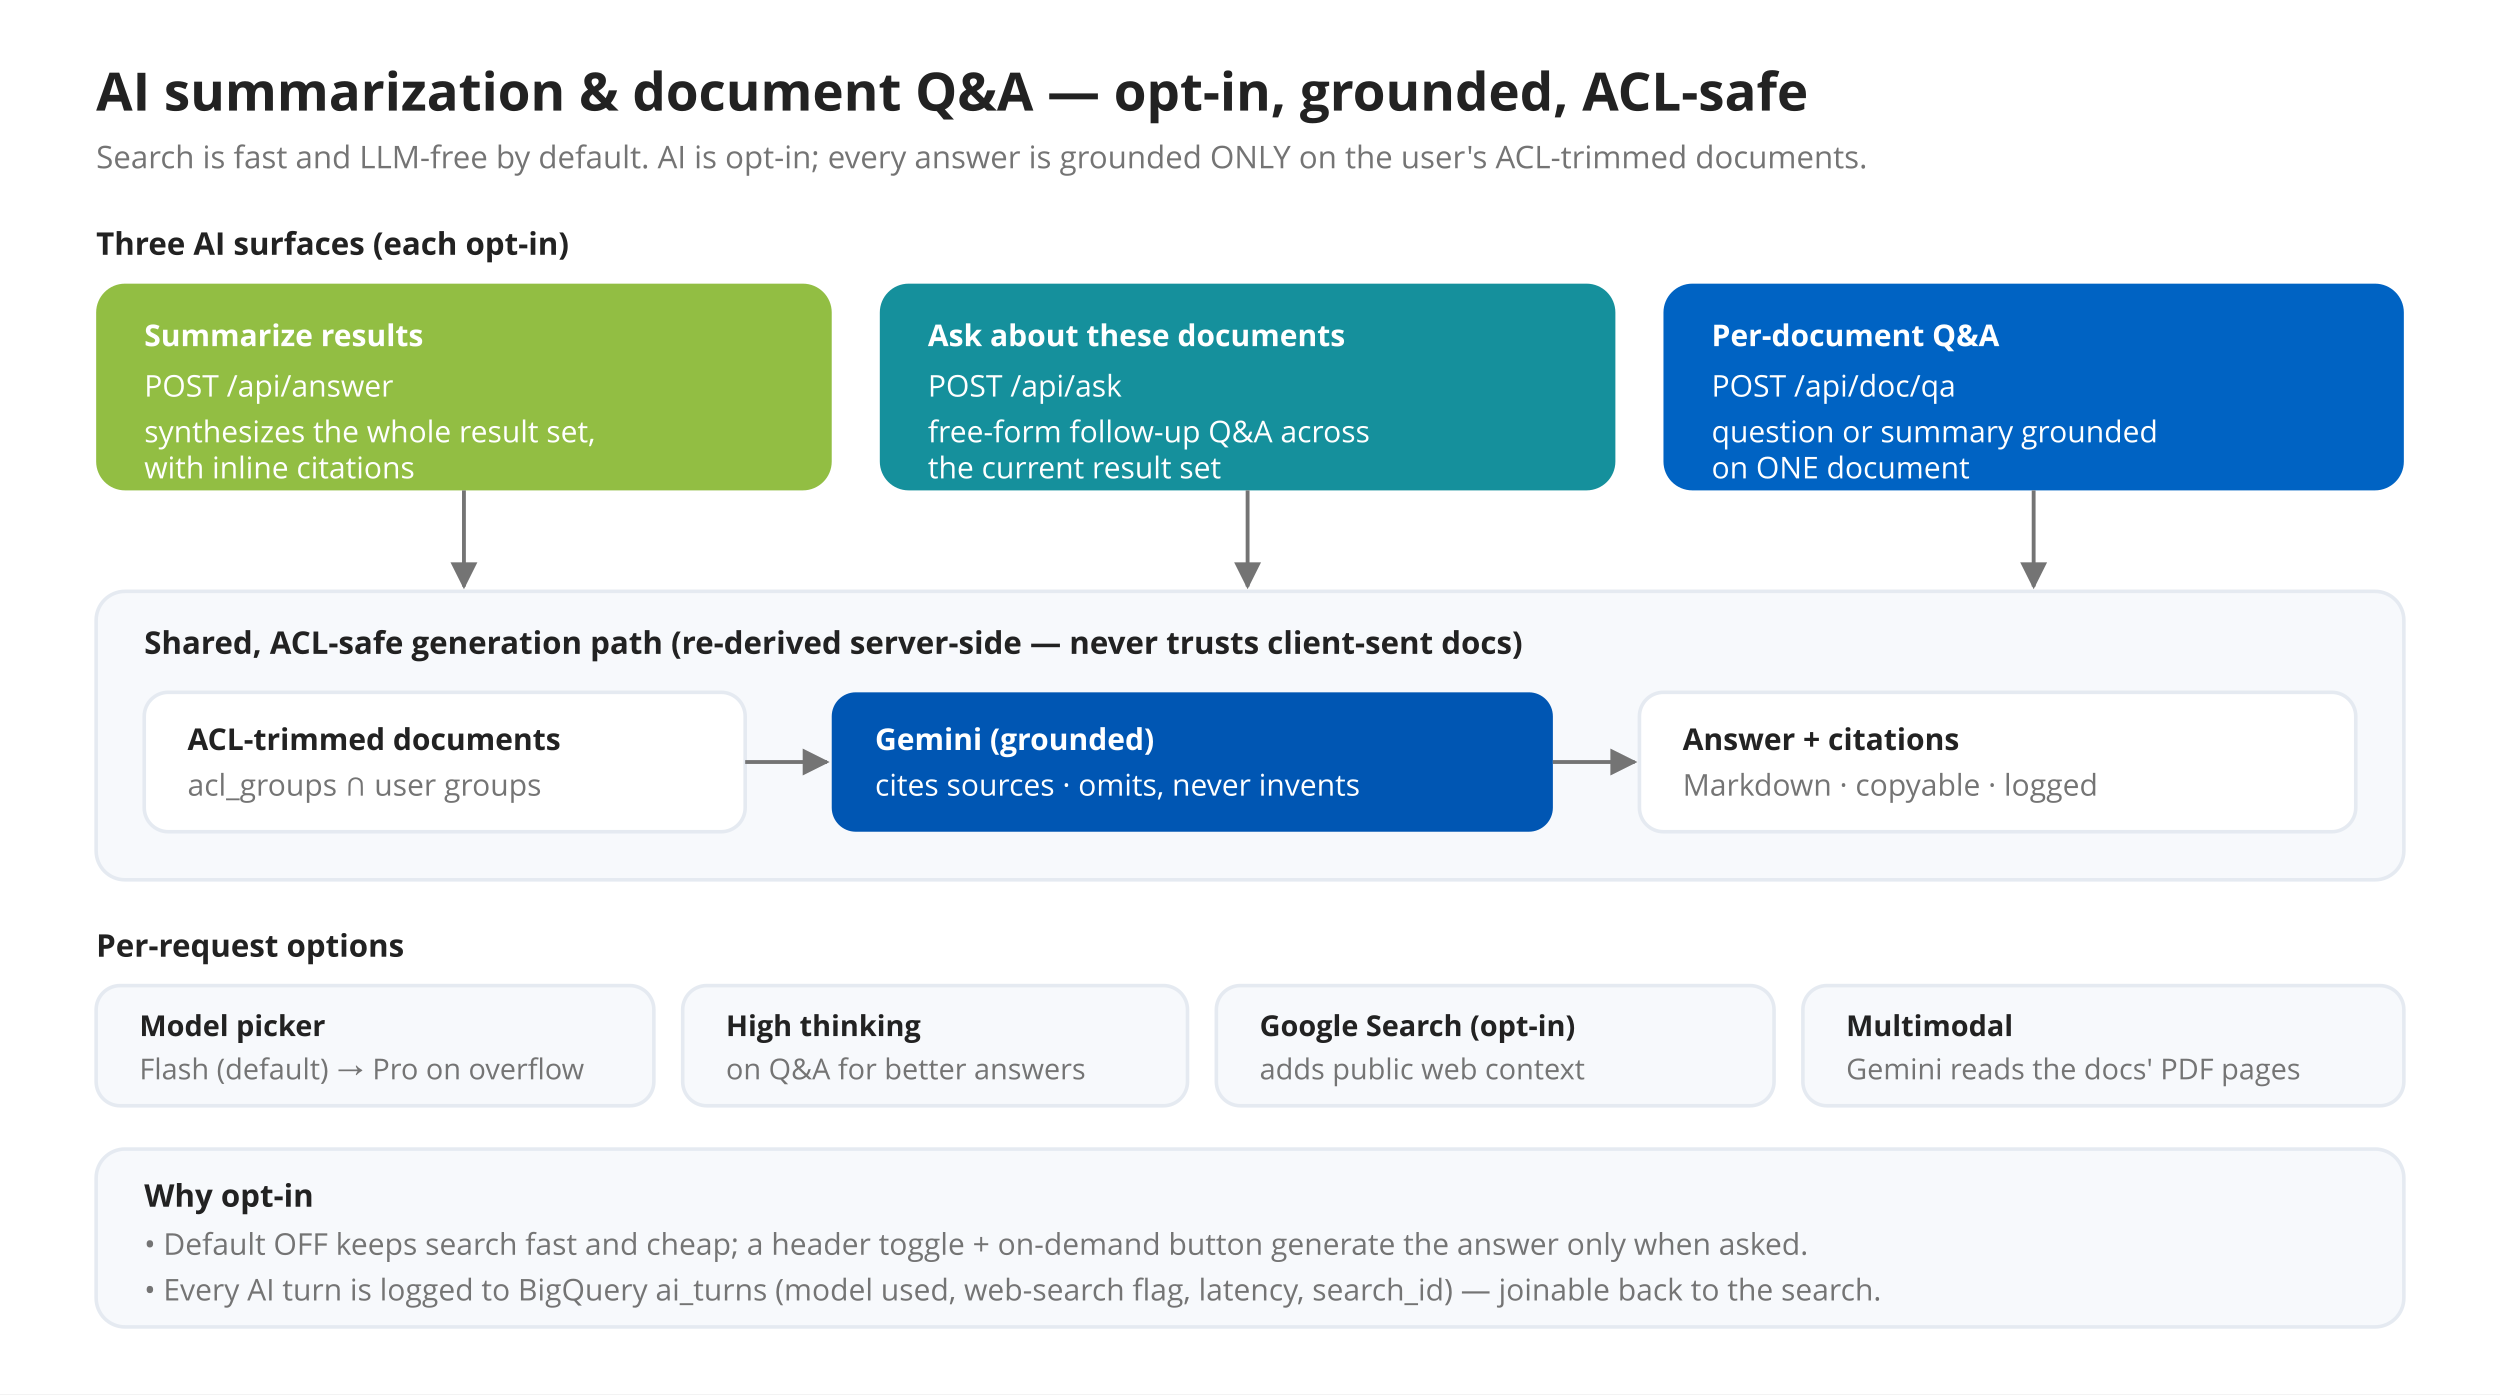
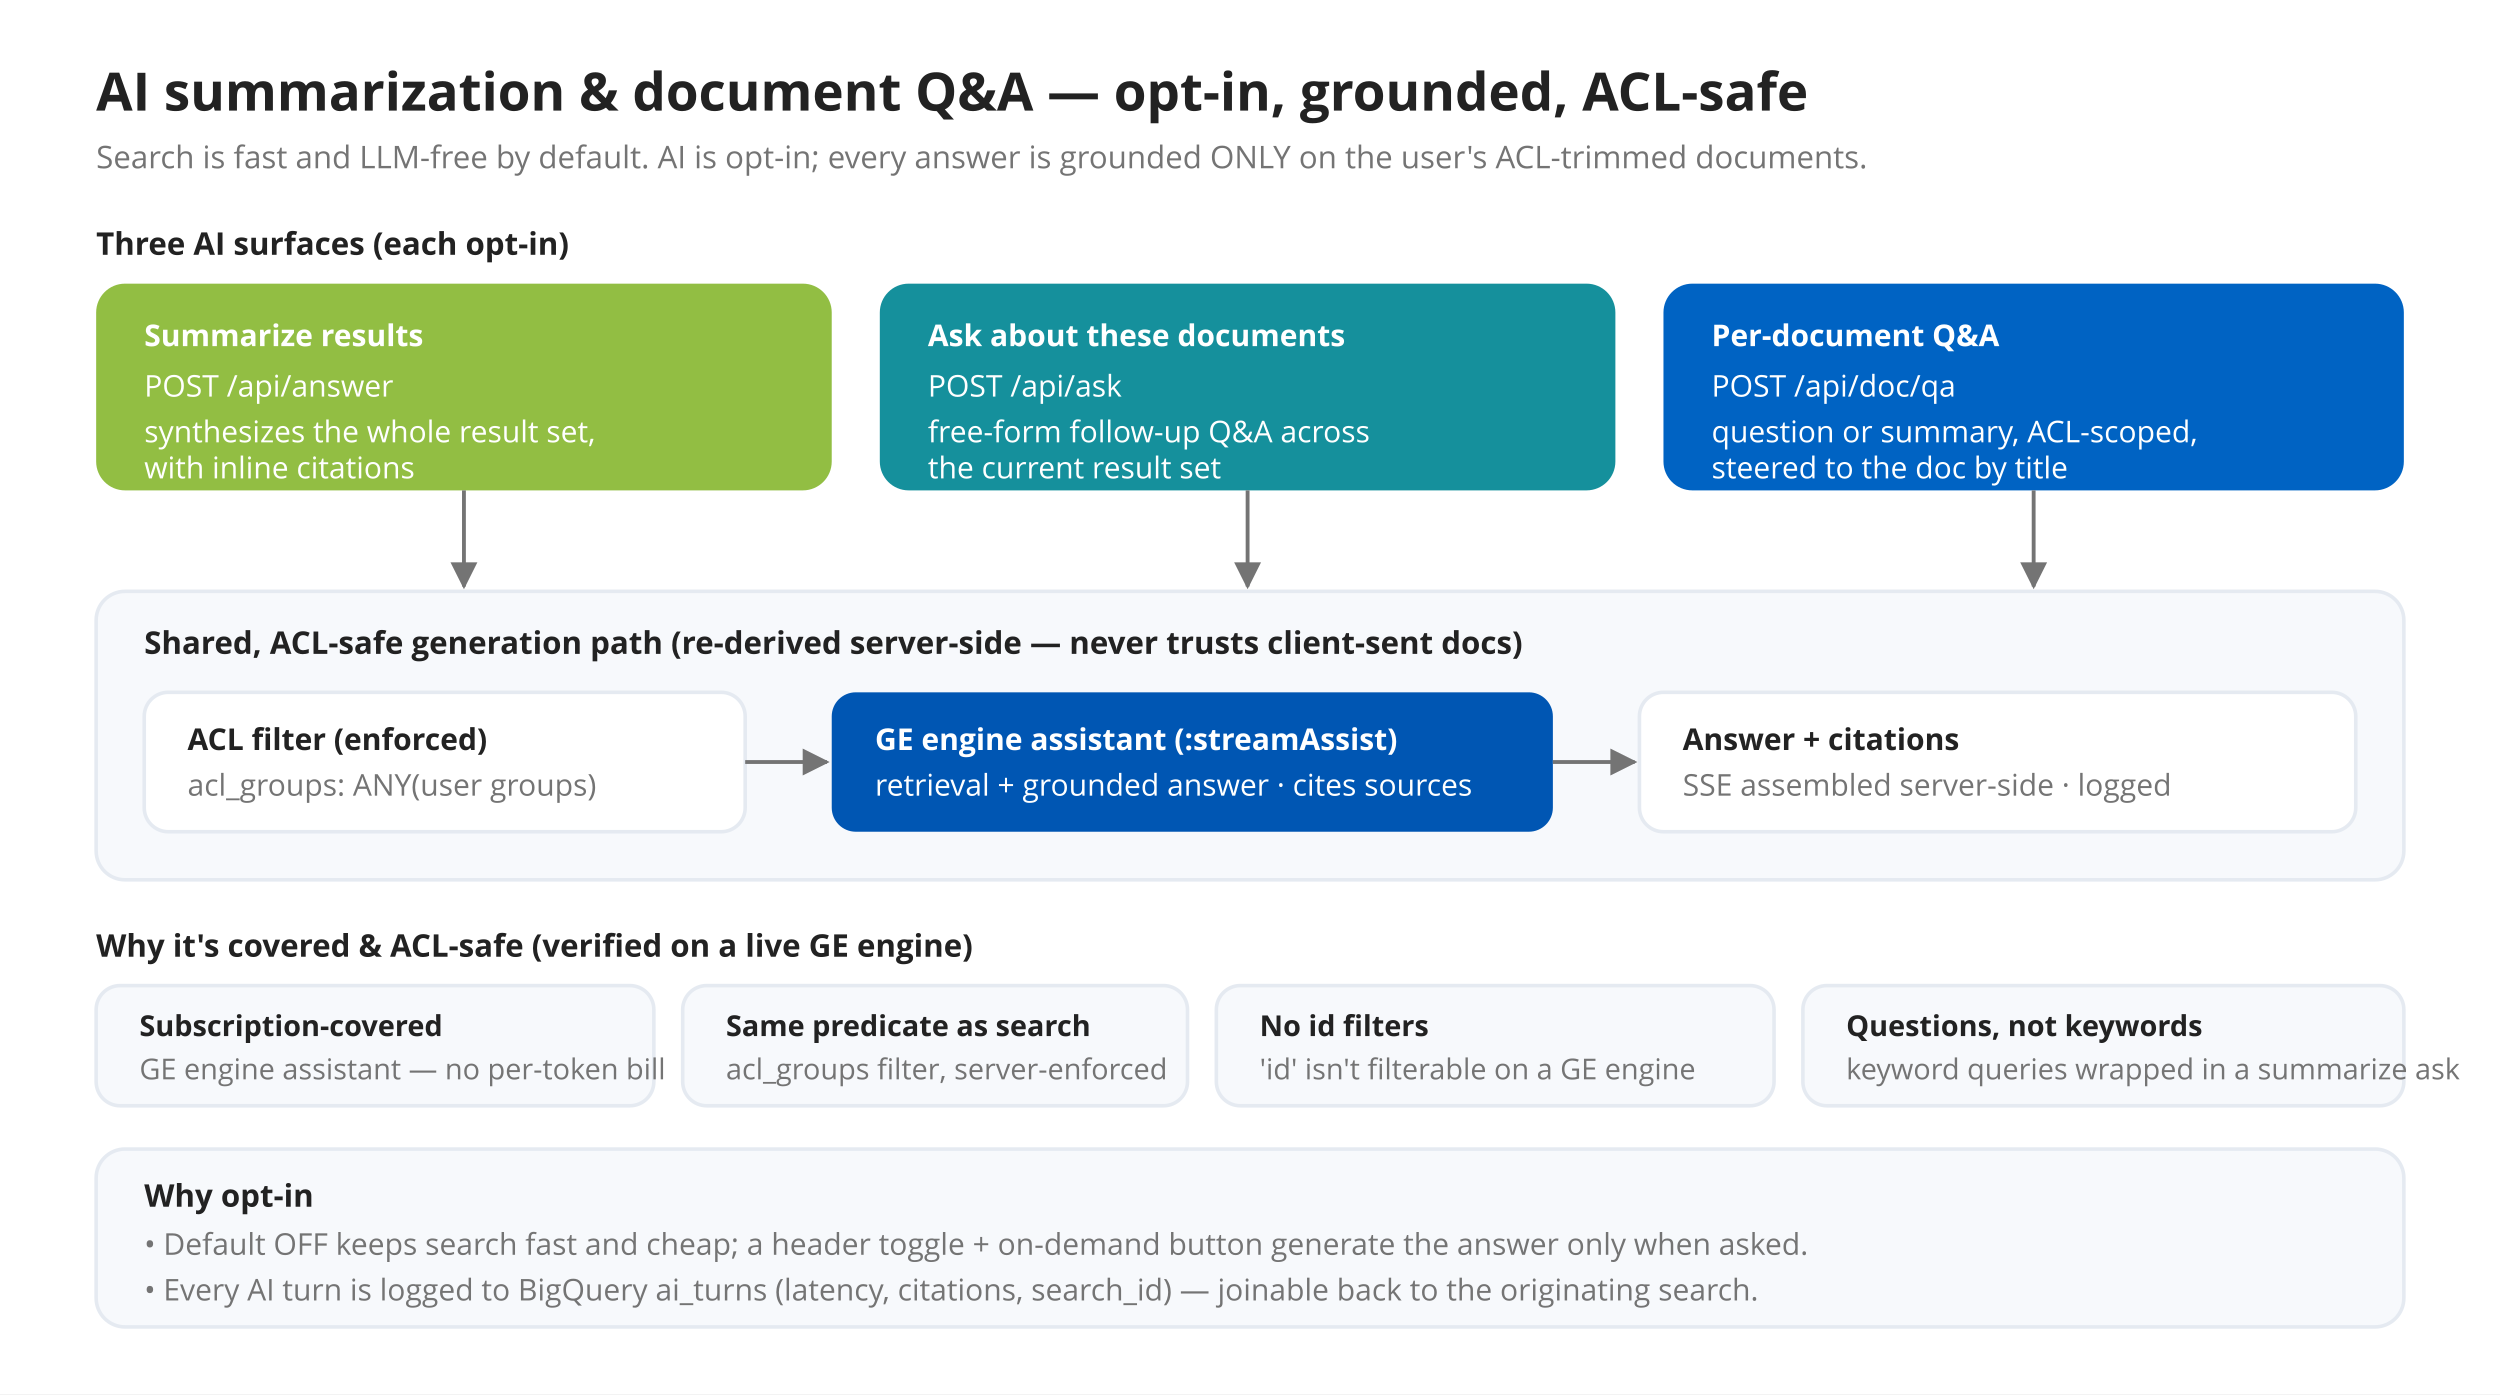
<svg xmlns="http://www.w3.org/2000/svg" viewBox="0 0 1040 580" font-family="'Open Sans',Helvetica,Arial,sans-serif">
  <defs>
    <marker id="arr4" viewBox="0 0 10 10" refX="9" refY="5" markerWidth="7" markerHeight="7" orient="auto-start-reverse">
      <path d="M0 0L10 5L0 10z" fill="#747474" />
    </marker>
    <style>
      .t{fill:#222222}.m{fill:#747474}.w{fill:#ffffff}
      .card{fill:#F7F9FC;stroke:#E5EAF1;stroke-width:1.5}
      .h{font-weight:700}.flow{stroke:#747474;stroke-width:1.6;fill:none}
    </style>
  </defs>
  <rect width="1040" height="580" fill="#ffffff" />
  <text x="40" y="46" font-size="22" class="t h">AI summarization &amp; document Q&amp;A — opt-in, grounded, ACL-safe</text>
  <text x="40" y="70" font-size="13" class="m">Search is fast and LLM-free by default. AI is opt-in; every answer is grounded ONLY on the user's ACL-trimmed documents.</text>
  <text x="40" y="106" font-size="13" class="t h">Three AI surfaces (each opt-in)</text>
  <g font-size="12.5">
    <rect x="40" y="118" width="306" height="86" rx="12" fill="#92BE43" />
    <text x="60" y="144" class="w h">Summarize results</text>
    <text x="60" y="165" class="w">POST /api/answer</text>
    <text x="60" y="184" class="w">synthesizes the whole result set,</text>
    <text x="60" y="199" class="w">with inline citations</text>
    <rect x="366" y="118" width="306" height="86" rx="12" fill="#15909C" />
    <text x="386" y="144" class="w h">Ask about these documents</text>
    <text x="386" y="165" class="w">POST /api/ask</text>
    <text x="386" y="184" class="w">free-form follow-up Q&amp;A across</text>
    <text x="386" y="199" class="w">the current result set</text>
    <rect x="692" y="118" width="308" height="86" rx="12" fill="#0063C3" />
    <text x="712" y="144" class="w h">Per-document Q&amp;A</text>
    <text x="712" y="165" class="w">POST /api/doc/qa</text>
-     <text x="712" y="184" class="w">question or summary grounded</text>
-     <text x="712" y="199" class="w">on ONE document</text>
+     <text x="712" y="184" class="w">question or summary, ACL-scoped,</text>
+     <text x="712" y="199" class="w">steered to the doc by title</text>
  </g>
  <line x1="193" y1="204" x2="193" y2="244" class="flow" marker-end="url(#arr4)" />
  <line x1="519" y1="204" x2="519" y2="244" class="flow" marker-end="url(#arr4)" />
  <line x1="846" y1="204" x2="846" y2="244" class="flow" marker-end="url(#arr4)" />
  <rect x="40" y="246" width="960" height="120" rx="12" fill="#F7F9FC" stroke="#E5EAF1" stroke-width="1.5" />
  <text x="60" y="272" font-size="13" class="t h">Shared, ACL-safe generation path (re-derived server-side — never trusts client-sent docs)</text>
  <g font-size="12.5">
    <rect x="60" y="288" width="250" height="58" rx="10" fill="#ffffff" stroke="#E5EAF1" stroke-width="1.5" />
-     <text x="78" y="312" class="t h">ACL-trimmed documents</text>
-     <text x="78" y="331" class="m">acl_groups ∩ user groups</text>
+     <text x="78" y="312" class="t h">ACL filter (enforced)</text>
+     <text x="78" y="331" class="m">acl_groups: ANY(user groups)</text>
    <line x1="310" y1="317" x2="344" y2="317" class="flow" marker-end="url(#arr4)" />
    <rect x="346" y="288" width="300" height="58" rx="10" fill="#0056B3" />
-     <text x="364" y="312" class="w h">Gemini (grounded)</text>
-     <text x="364" y="331" class="w">cites sources · omits, never invents</text>
+     <text x="364" y="312" class="w h">GE engine assistant (:streamAssist)</text>
+     <text x="364" y="331" class="w">retrieval + grounded answer · cites sources</text>
    <line x1="646" y1="317" x2="680" y2="317" class="flow" marker-end="url(#arr4)" />
    <rect x="682" y="288" width="298" height="58" rx="10" fill="#ffffff" stroke="#E5EAF1" stroke-width="1.5" />
    <text x="700" y="312" class="t h">Answer + citations</text>
-     <text x="700" y="331" class="m">Markdown · copyable · logged</text>
+     <text x="700" y="331" class="m">SSE assembled server-side · logged</text>
  </g>
-   <text x="40" y="398" font-size="13" class="t h">Per-request options</text>
+   <text x="40" y="398" font-size="13" class="t h">Why it's covered &amp; ACL-safe (verified on a live GE engine)</text>
  <g font-size="12">
    <rect x="40" y="410" width="232" height="50" rx="10" class="card" />
-     <text x="58" y="431" class="t h">Model picker</text>
-     <text x="58" y="449" class="m">Flash (default) → Pro on overflow</text>
+     <text x="58" y="431" class="t h">Subscription-covered</text>
+     <text x="58" y="449" class="m">GE engine assistant — no per-token bill</text>
    <rect x="284" y="410" width="210" height="50" rx="10" class="card" />
-     <text x="302" y="431" class="t h">High thinking</text>
-     <text x="302" y="449" class="m">on Q&amp;A for better answers</text>
+     <text x="302" y="431" class="t h">Same predicate as search</text>
+     <text x="302" y="449" class="m">acl_groups filter, server-enforced</text>
    <rect x="506" y="410" width="232" height="50" rx="10" class="card" />
-     <text x="524" y="431" class="t h">Google Search (opt-in)</text>
-     <text x="524" y="449" class="m">adds public web context</text>
+     <text x="524" y="431" class="t h">No id filters</text>
+     <text x="524" y="449" class="m">'id' isn't filterable on a GE engine</text>
    <rect x="750" y="410" width="250" height="50" rx="10" class="card" />
-     <text x="768" y="431" class="t h">Multimodal</text>
-     <text x="768" y="449" class="m">Gemini reads the docs' PDF pages</text>
+     <text x="768" y="431" class="t h">Questions, not keywords</text>
+     <text x="768" y="449" class="m">keyword queries wrapped in a summarize ask</text>
  </g>
  <rect x="40" y="478" width="960" height="74" rx="12" fill="#F7F9FC" stroke="#E5EAF1" stroke-width="1.5" />
  <text x="60" y="502" font-size="13" class="t h">Why opt-in</text>
  <text x="60" y="522" font-size="12.5" class="m">• Default OFF keeps search fast and cheap; a header toggle + on-demand button generate the answer only when asked.</text>
-   <text x="60" y="541" font-size="12.5" class="m">• Every AI turn is logged to BigQuery ai_turns (model used, web-search flag, latency, search_id) — joinable back to the search.</text>
+   <text x="60" y="541" font-size="12.5" class="m">• Every AI turn is logged to BigQuery ai_turns (latency, citations, search_id) — joinable back to the originating search.</text>
</svg>
